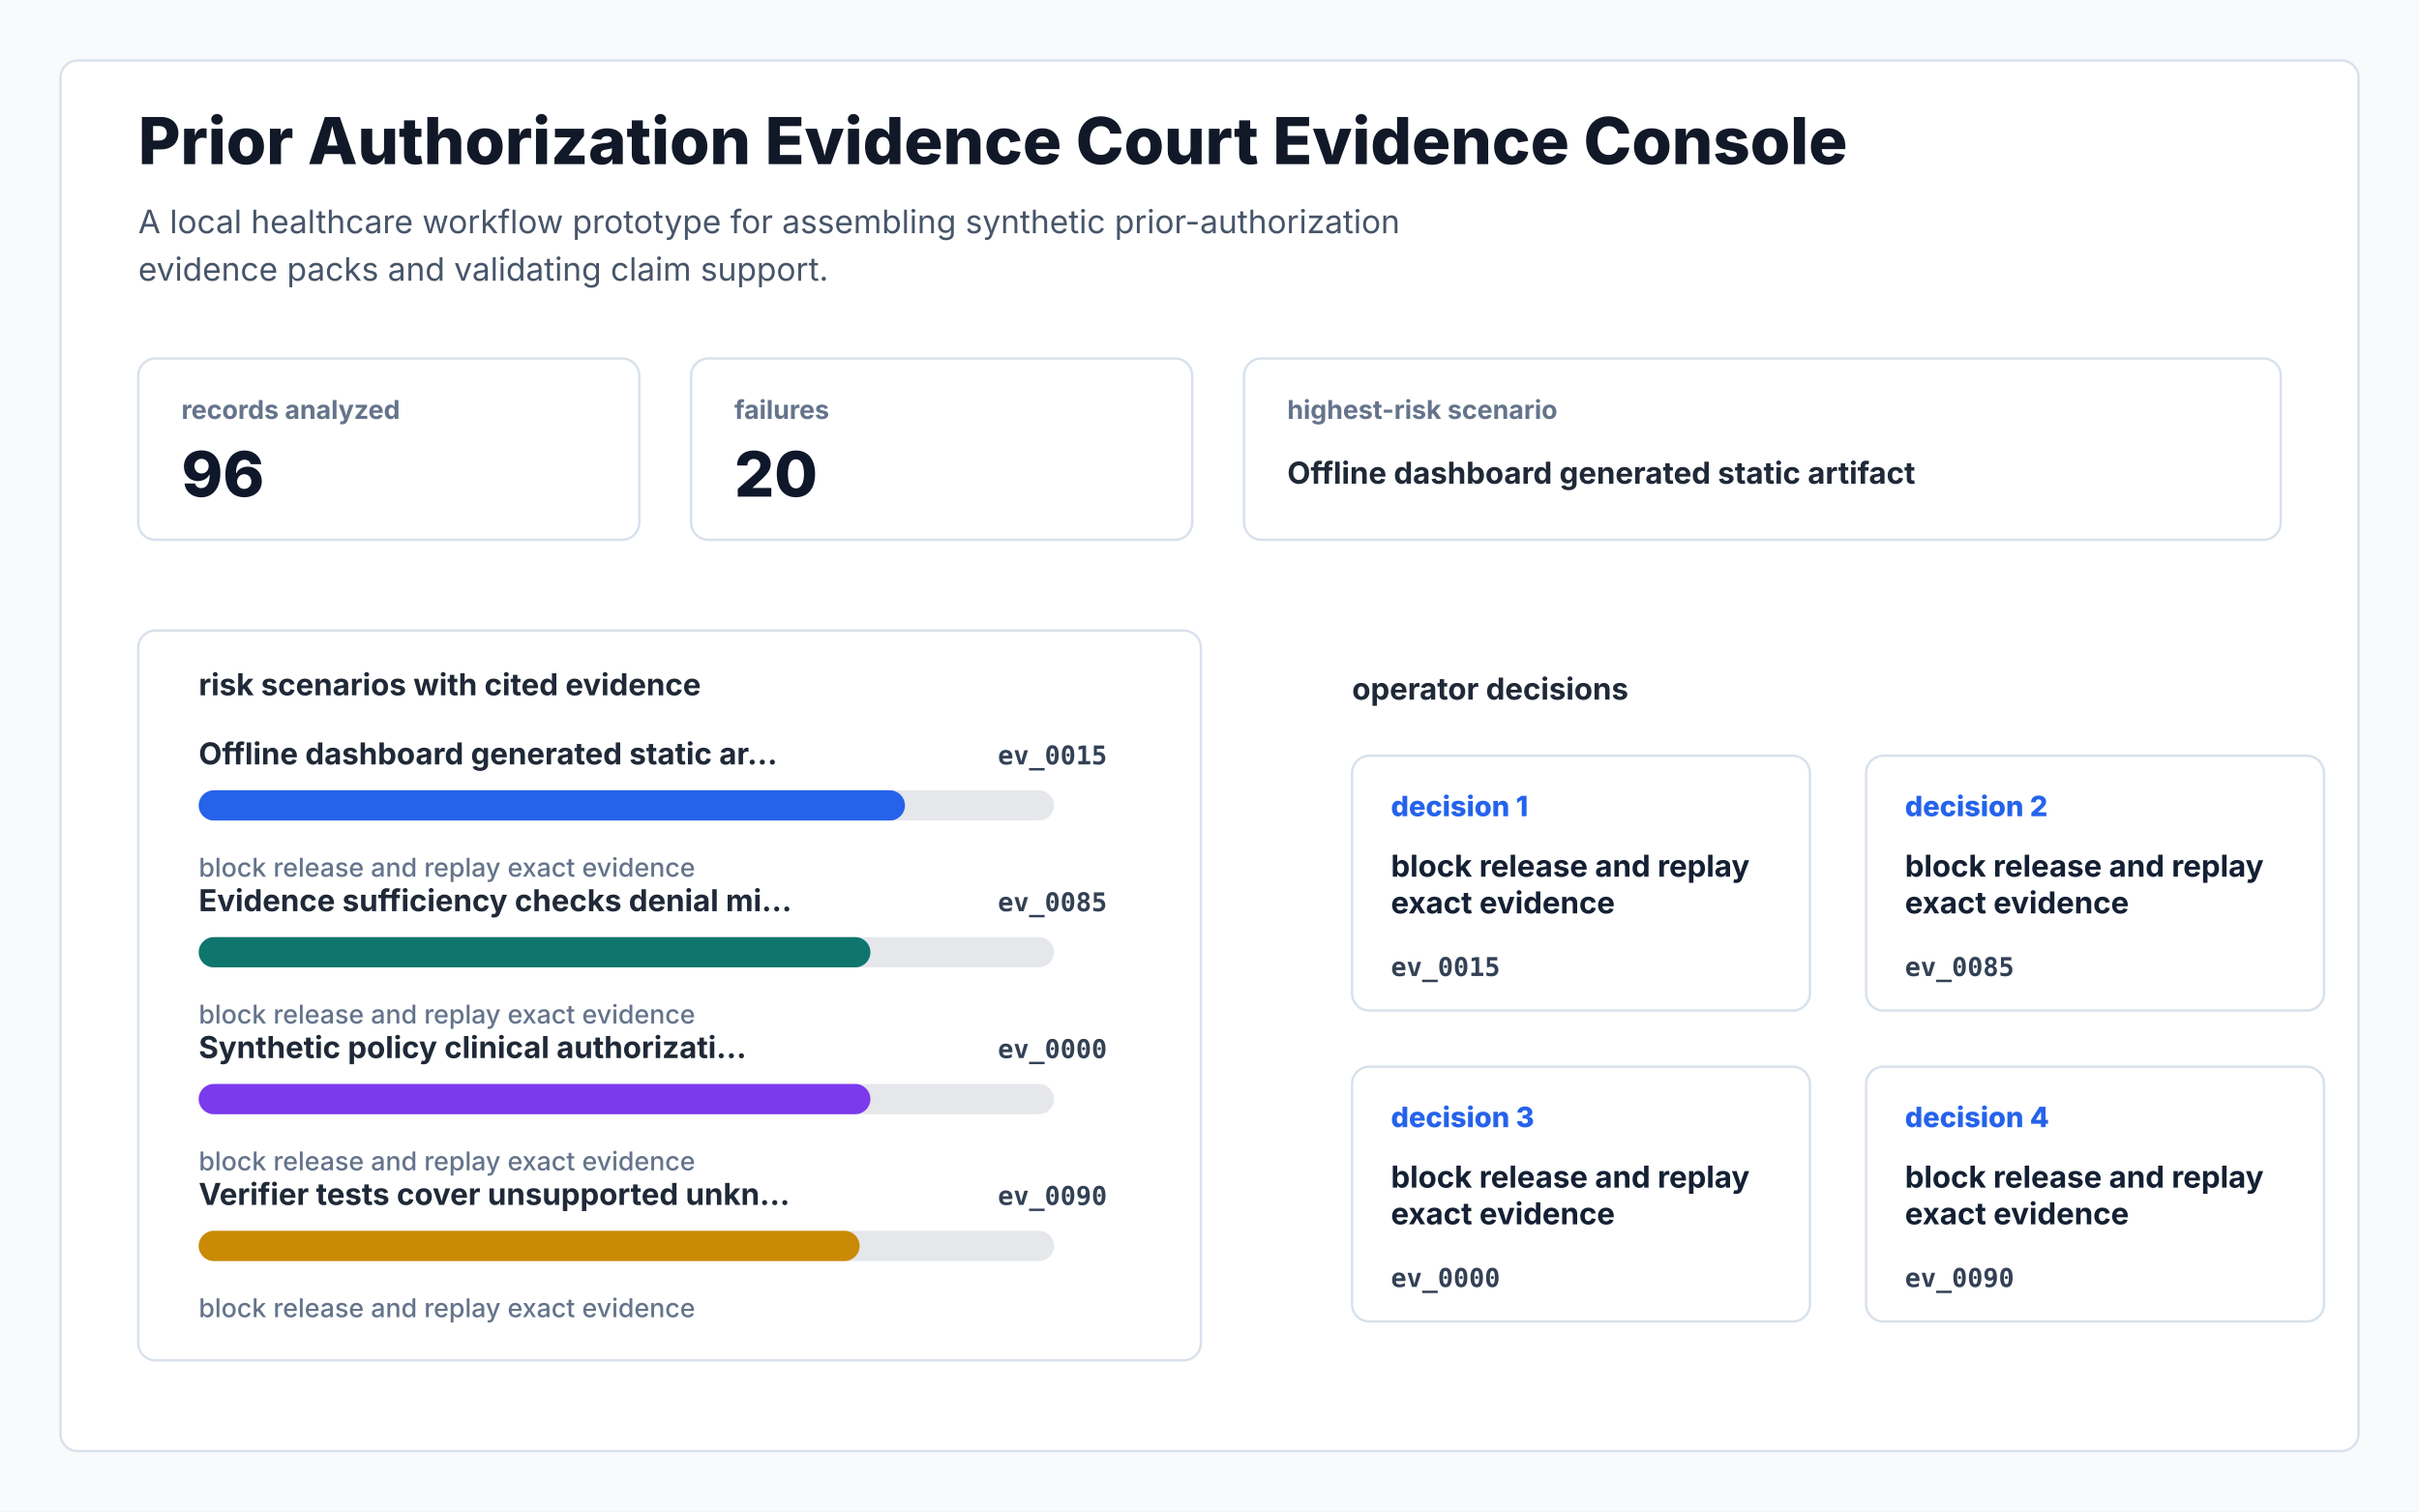
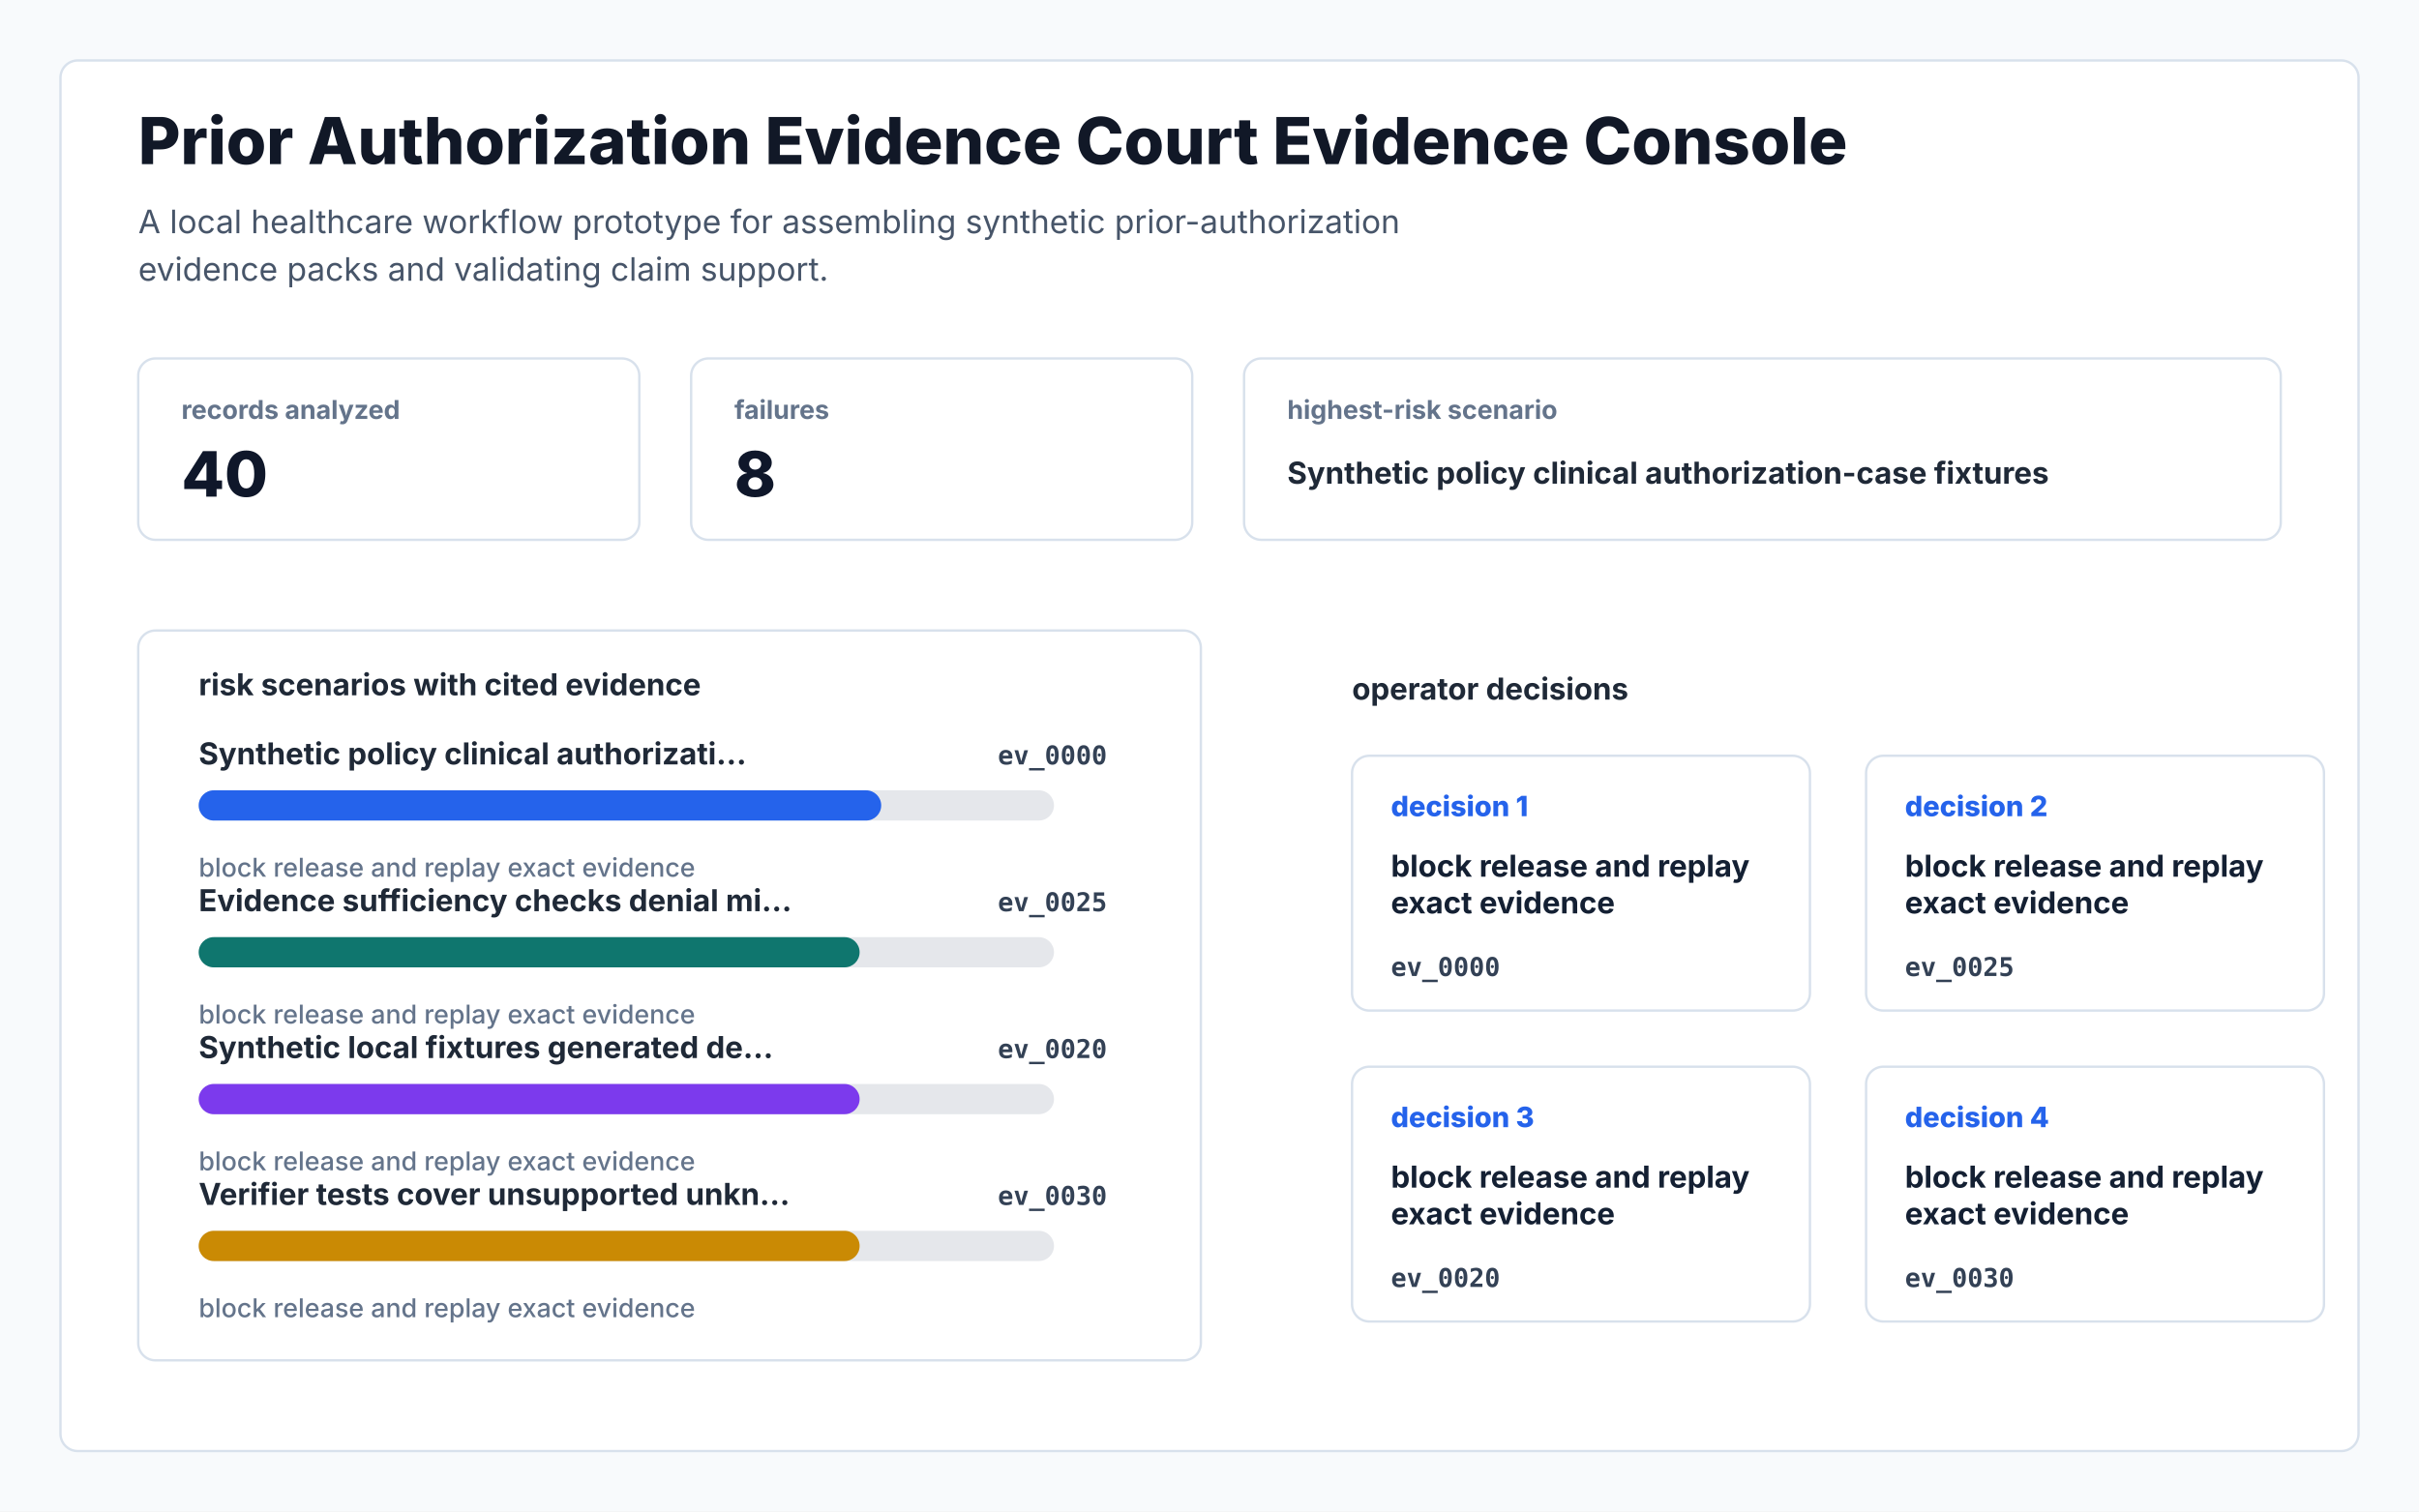
<svg xmlns="http://www.w3.org/2000/svg" width="1120" height="700" viewBox="0 0 1120 700" role="img" aria-label="Prior Authorization Evidence Court working dashboard">
  <defs>
    <style>
      .bg { fill:#f8fafc; }
      .panel,.card,.actioncard { fill:#ffffff; stroke:#d8e1ec; stroke-width:1.1; }
      .title { font:760 30px -apple-system,BlinkMacSystemFont,"Segoe UI",sans-serif; fill:#111827; }
      .sub { font:420 15px -apple-system,BlinkMacSystemFont,"Segoe UI",sans-serif; fill:#475569; }
      .label { font:700 14px -apple-system,BlinkMacSystemFont,"Segoe UI",sans-serif; fill:#1f2937; }
      .caption { font:500 12px -apple-system,BlinkMacSystemFont,"Segoe UI",sans-serif; fill:#64748b; }
      .small { font:650 12px -apple-system,BlinkMacSystemFont,"Segoe UI",sans-serif; fill:#64748b; }
      .metric { font:780 29px -apple-system,BlinkMacSystemFont,"Segoe UI",sans-serif; fill:#0f172a; }
      .rank { font:760 13px -apple-system,BlinkMacSystemFont,"Segoe UI",sans-serif; fill:#2563eb; }
      .cardtext { font:650 14px -apple-system,BlinkMacSystemFont,"Segoe UI",sans-serif; fill:#142033; }
      .mono { font:700 12px ui-monospace,SFMono-Regular,Menlo,monospace; fill:#334155; }
    </style>
  </defs>
  <rect class="bg" width="1120" height="700" />
  <rect class="panel" x="28" y="28" width="1064" height="644" rx="8" />
  <text class="title" x="64" y="76">Prior Authorization Evidence Court Evidence Console</text>
  <text class="sub" x="64" y="108">
    <tspan x="64" dy="0">A local healthcare workflow prototype for assembling synthetic prior-authorization</tspan>
    <tspan x="64" dy="22">evidence packs and validating claim support.</tspan>
  </text>
  <rect class="card" x="64" y="166" width="232" height="84" rx="8" />
  <text class="small" x="84" y="194">records analyzed</text>
-   <text class="metric" x="84" y="230">96</text>
+   <text class="metric" x="84" y="230">40</text>
  <rect class="card" x="320" y="166" width="232" height="84" rx="8" />
  <text class="small" x="340" y="194">failures</text>
-   <text class="metric" x="340" y="230">20</text>
+   <text class="metric" x="340" y="230">8</text>
  <rect class="card" x="576" y="166" width="480" height="84" rx="8" />
  <text class="small" x="596" y="194">highest-risk scenario</text>
  <text class="label" x="596" y="224">
-     <tspan x="596" dy="0">Offline dashboard generated static artifact</tspan>
+     <tspan x="596" dy="0">Synthetic policy clinical authorization-case fixtures</tspan>
  </text>
  <rect class="card" x="64" y="292" width="492" height="338" rx="8" />
  <text class="label" x="92" y="322">risk scenarios with cited evidence</text>
-   <text class="label" x="92" y="354">Offline dashboard generated static ar...</text>
-   <text class="mono" x="462" y="354">ev_0015</text>
+   <text class="label" x="92" y="354">Synthetic policy clinical authorizati...</text>
+   <text class="mono" x="462" y="354">ev_0000</text>
  <rect x="92" y="366" width="396" height="14" rx="7" fill="#e5e7eb" />
-   <rect x="92" y="366" width="327" height="14" rx="7" fill="#2563eb" />
+   <rect x="92" y="366" width="316" height="14" rx="7" fill="#2563eb" />
  <text class="caption" x="92" y="406">block release and replay exact evidence</text>
  <text class="label" x="92" y="422">Evidence sufficiency checks denial mi...</text>
-   <text class="mono" x="462" y="422">ev_0085</text>
+   <text class="mono" x="462" y="422">ev_0025</text>
  <rect x="92" y="434" width="396" height="14" rx="7" fill="#e5e7eb" />
-   <rect x="92" y="434" width="311" height="14" rx="7" fill="#0f766e" />
+   <rect x="92" y="434" width="306" height="14" rx="7" fill="#0f766e" />
  <text class="caption" x="92" y="474">block release and replay exact evidence</text>
-   <text class="label" x="92" y="490">Synthetic policy clinical authorizati...</text>
-   <text class="mono" x="462" y="490">ev_0000</text>
+   <text class="label" x="92" y="490">Synthetic local fixtures generated de...</text>
+   <text class="mono" x="462" y="490">ev_0020</text>
  <rect x="92" y="502" width="396" height="14" rx="7" fill="#e5e7eb" />
-   <rect x="92" y="502" width="311" height="14" rx="7" fill="#7c3aed" />
+   <rect x="92" y="502" width="306" height="14" rx="7" fill="#7c3aed" />
  <text class="caption" x="92" y="542">block release and replay exact evidence</text>
  <text class="label" x="92" y="558">Verifier tests cover unsupported unkn...</text>
-   <text class="mono" x="462" y="558">ev_0090</text>
+   <text class="mono" x="462" y="558">ev_0030</text>
  <rect x="92" y="570" width="396" height="14" rx="7" fill="#e5e7eb" />
  <rect x="92" y="570" width="306" height="14" rx="7" fill="#ca8a04" />
  <text class="caption" x="92" y="610">block release and replay exact evidence</text>
  <text class="label" x="626" y="324">operator decisions</text>
  <rect class="actioncard" x="626" y="350" width="212" height="118" rx="8" />
  <text class="rank" x="644" y="378">decision 1</text>
  <text class="cardtext" x="644" y="406">
    <tspan x="644" dy="0">block release and replay</tspan>
    <tspan x="644" dy="17">exact evidence</tspan>
  </text>
-   <text class="mono" x="644" y="452">ev_0015</text>
+   <text class="mono" x="644" y="452">ev_0000</text>
  <rect class="actioncard" x="864" y="350" width="212" height="118" rx="8" />
  <text class="rank" x="882" y="378">decision 2</text>
  <text class="cardtext" x="882" y="406">
    <tspan x="882" dy="0">block release and replay</tspan>
    <tspan x="882" dy="17">exact evidence</tspan>
  </text>
-   <text class="mono" x="882" y="452">ev_0085</text>
+   <text class="mono" x="882" y="452">ev_0025</text>
  <rect class="actioncard" x="626" y="494" width="212" height="118" rx="8" />
  <text class="rank" x="644" y="522">decision 3</text>
  <text class="cardtext" x="644" y="550">
    <tspan x="644" dy="0">block release and replay</tspan>
    <tspan x="644" dy="17">exact evidence</tspan>
  </text>
-   <text class="mono" x="644" y="596">ev_0000</text>
+   <text class="mono" x="644" y="596">ev_0020</text>
  <rect class="actioncard" x="864" y="494" width="212" height="118" rx="8" />
  <text class="rank" x="882" y="522">decision 4</text>
  <text class="cardtext" x="882" y="550">
    <tspan x="882" dy="0">block release and replay</tspan>
    <tspan x="882" dy="17">exact evidence</tspan>
  </text>
-   <text class="mono" x="882" y="596">ev_0090</text>
+   <text class="mono" x="882" y="596">ev_0030</text>
</svg>
